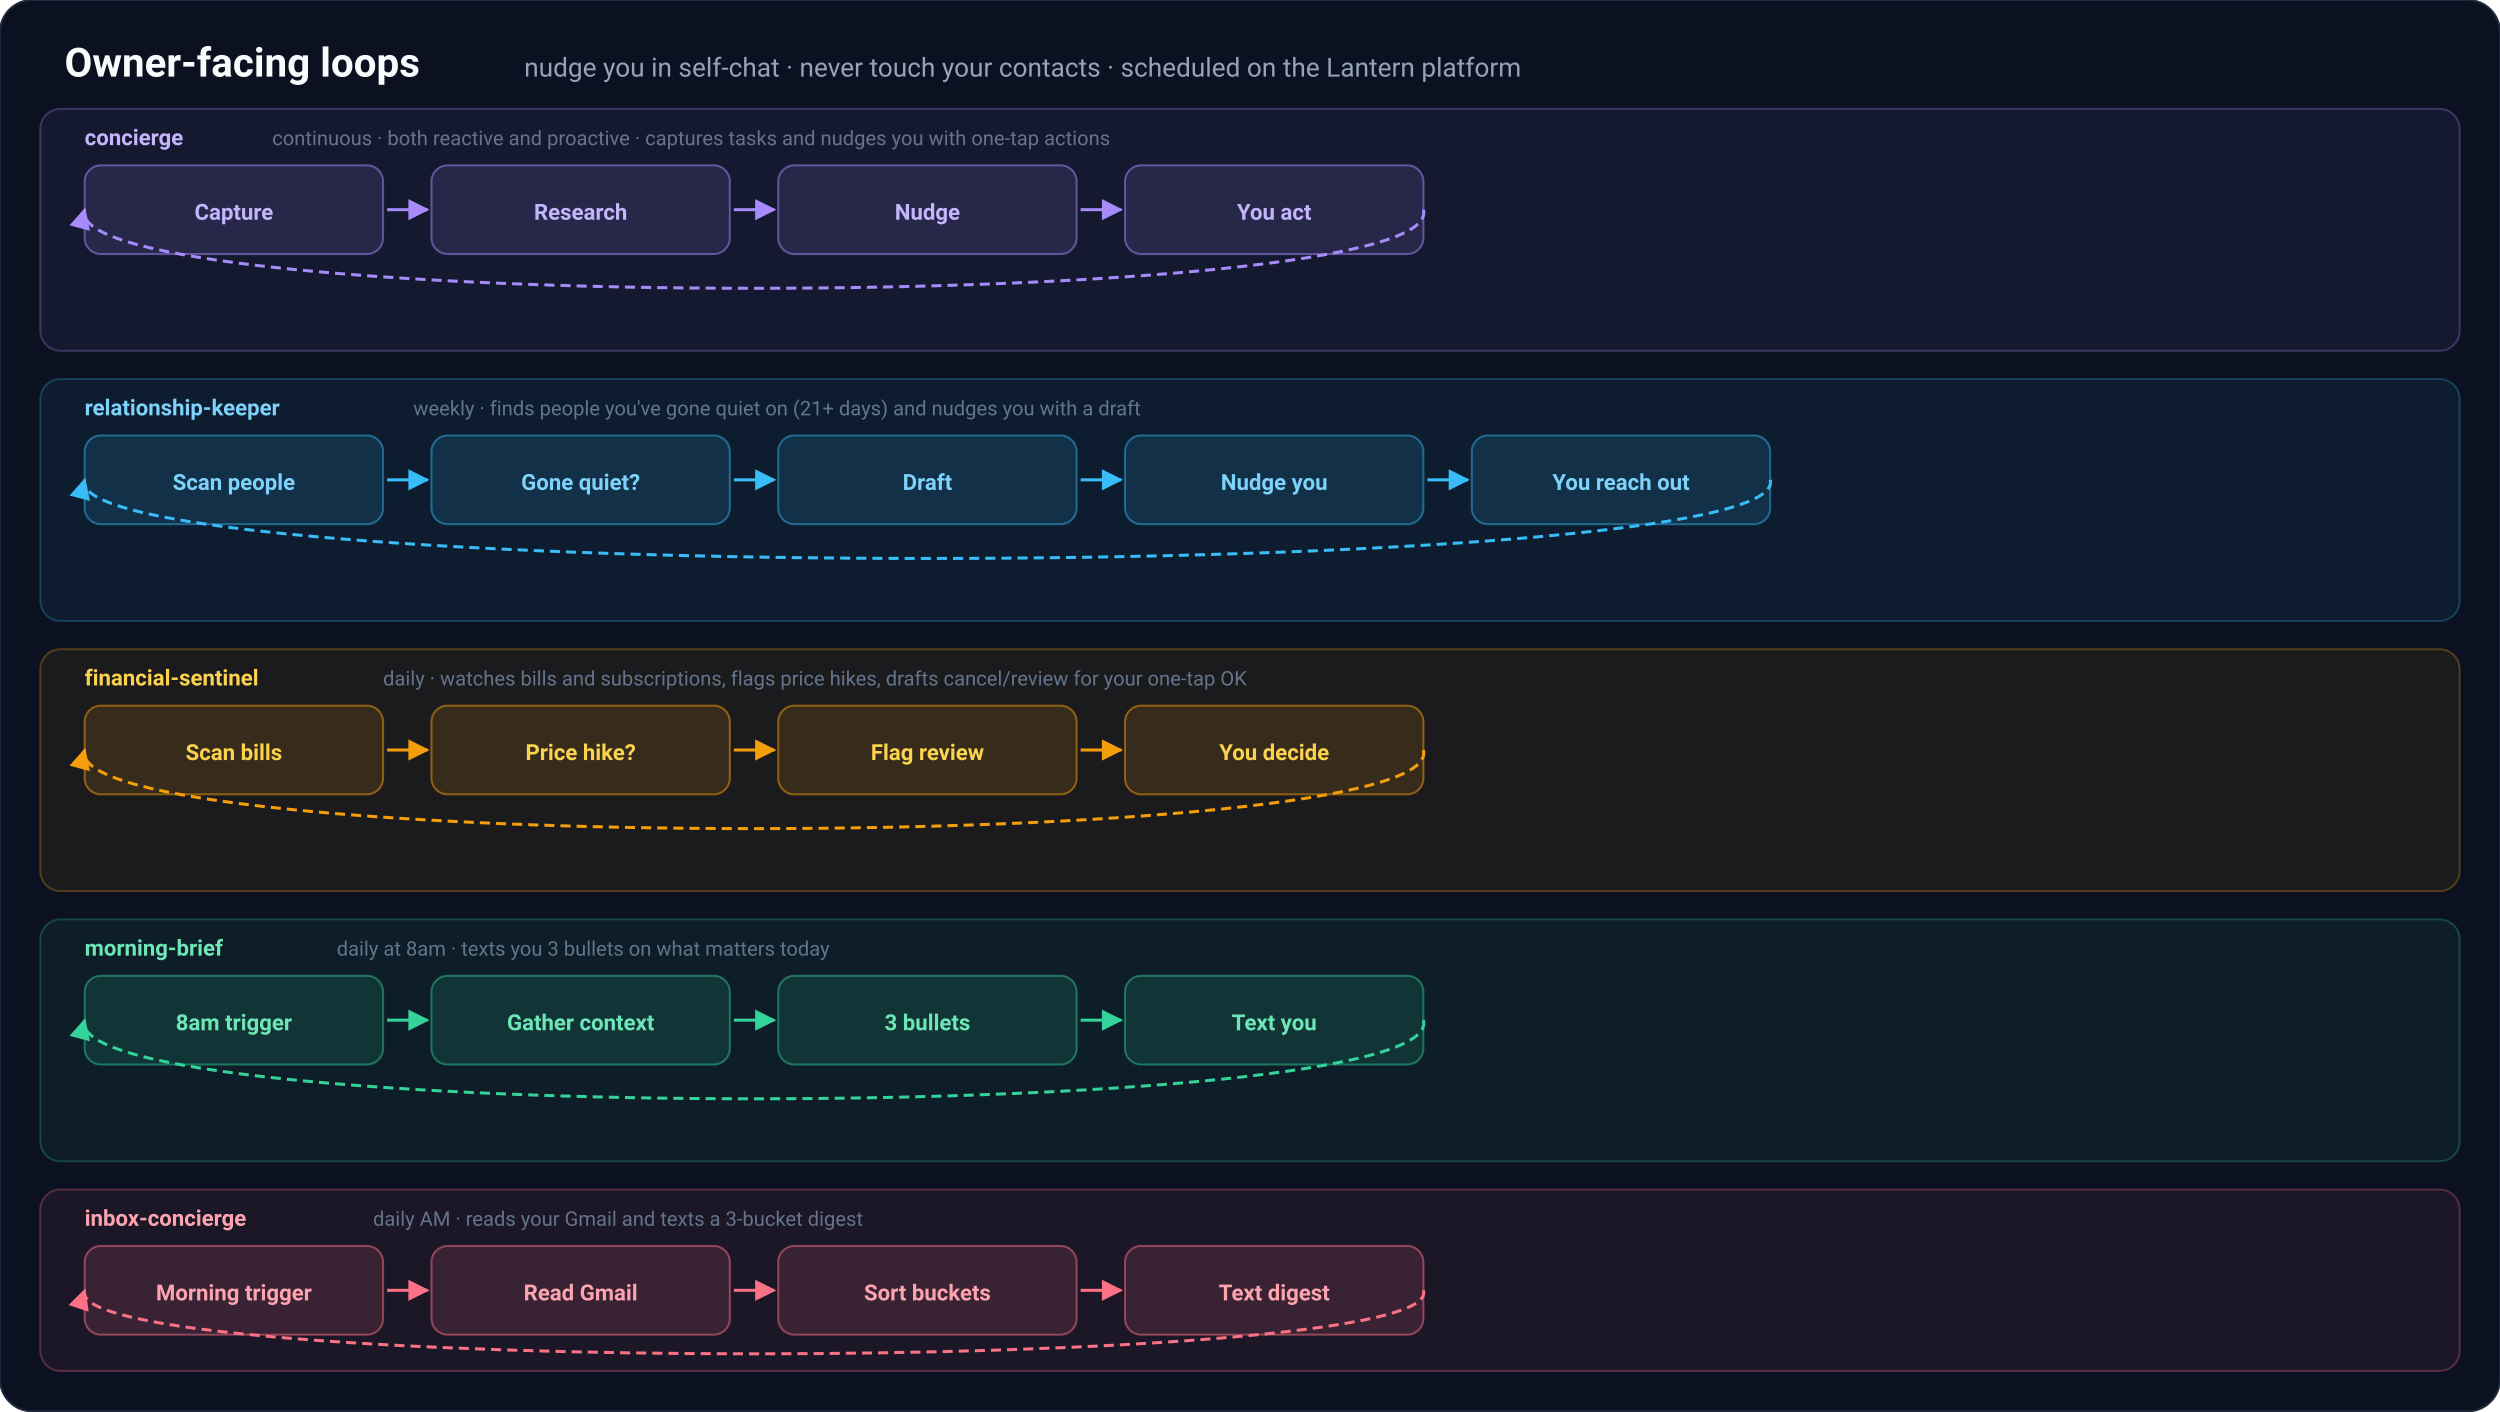
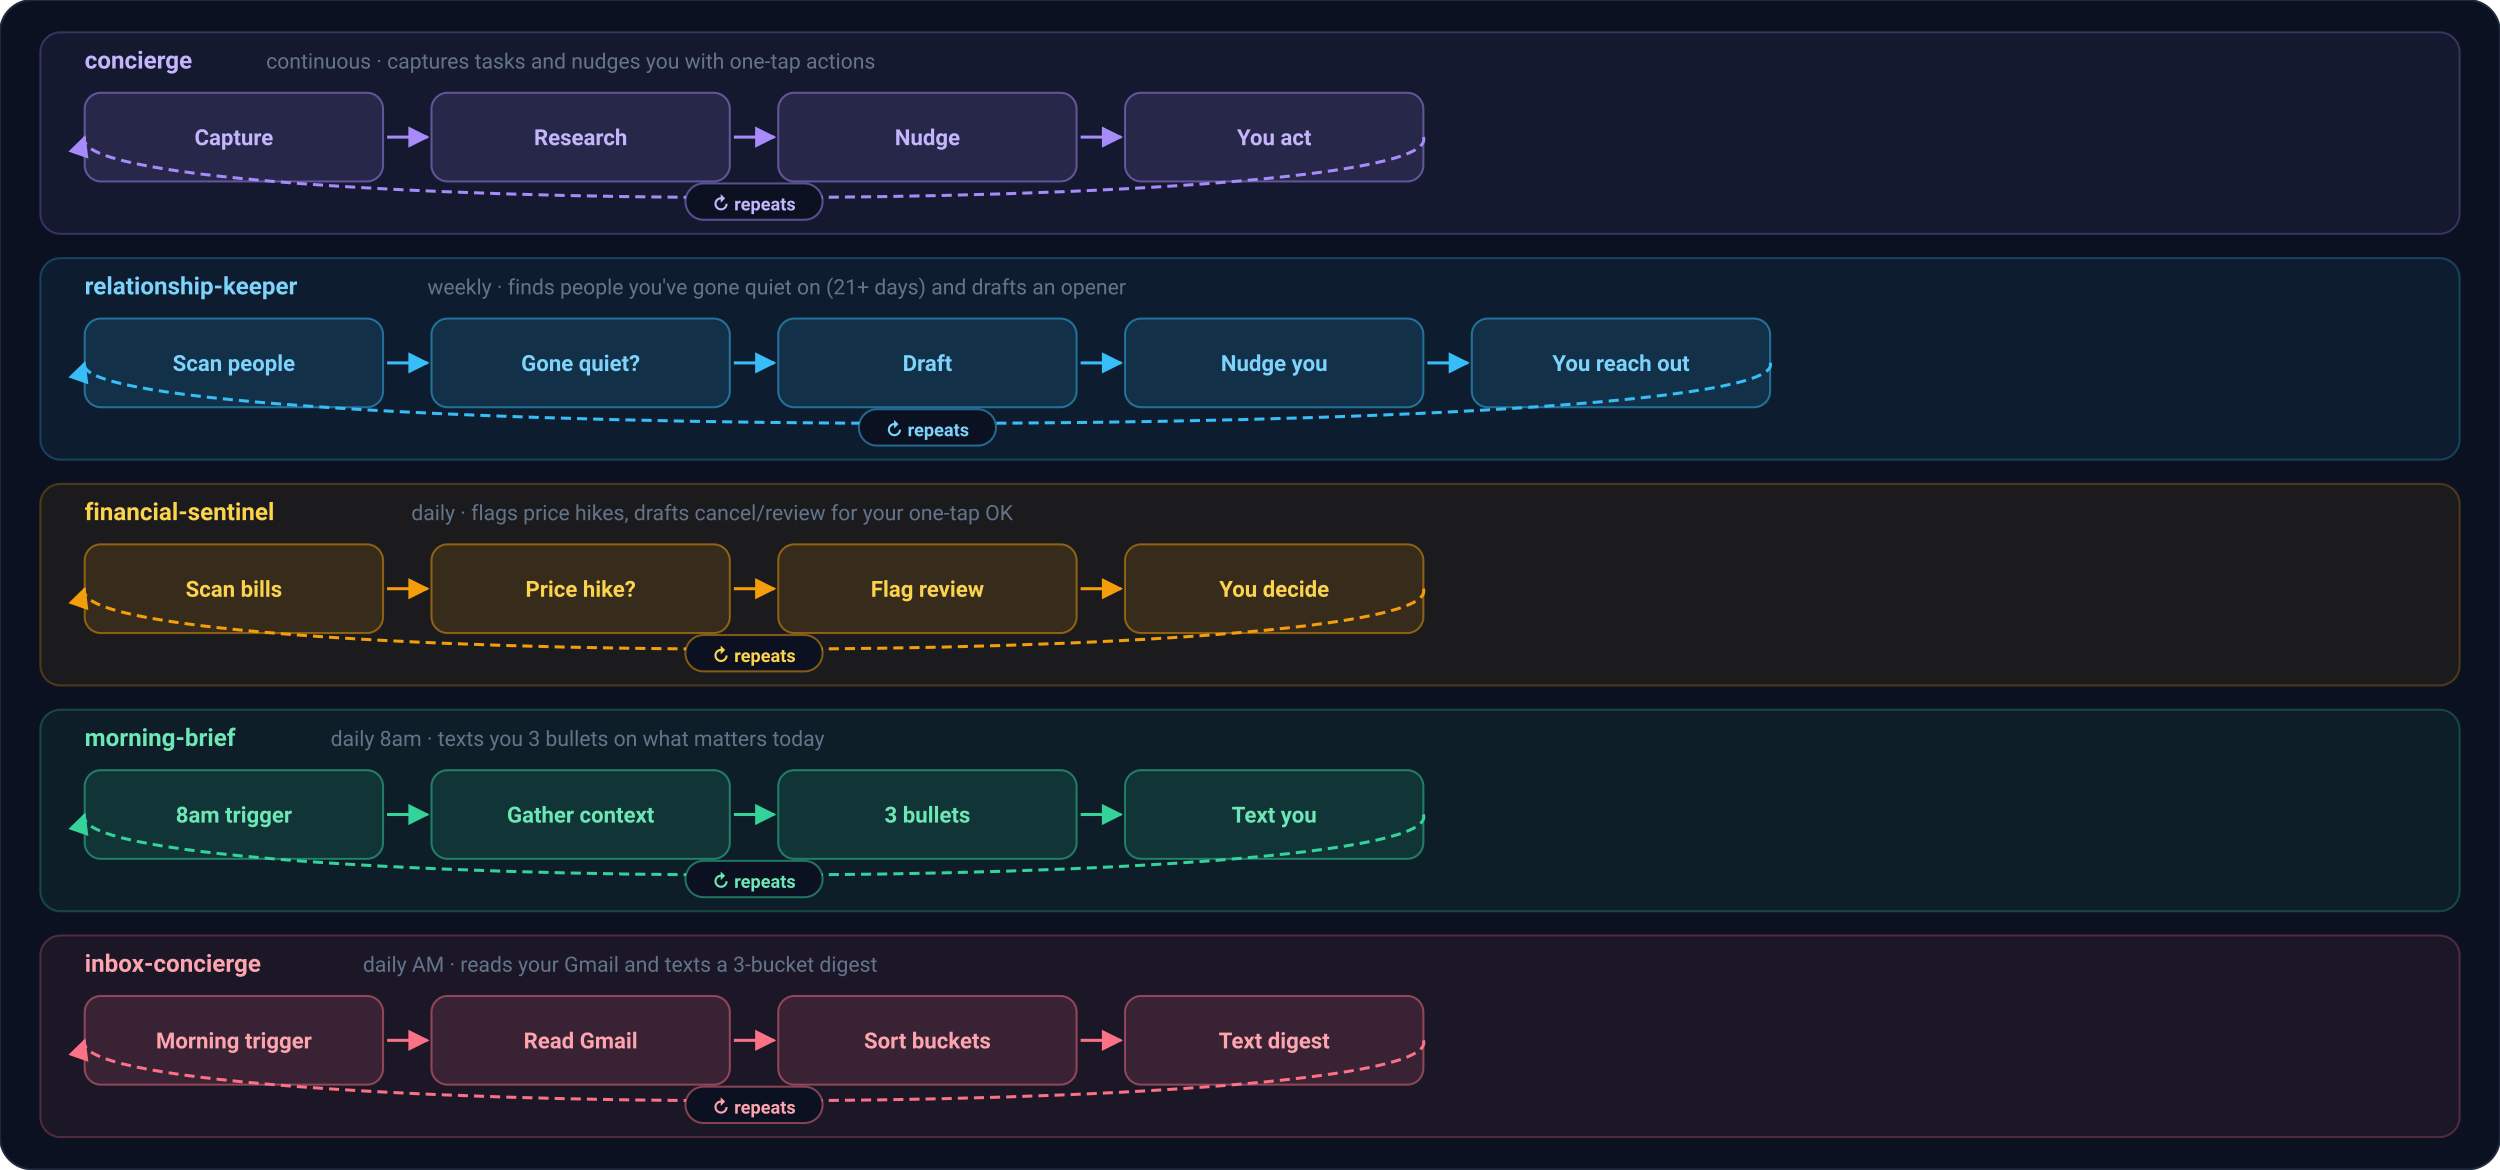
- <svg xmlns="http://www.w3.org/2000/svg" width="1240" height="700" viewBox="0 0 1240 700" font-family="ui-sans-serif, system-ui, -apple-system, Segoe UI, Roboto, Helvetica, Arial, sans-serif" role="img" aria-label="Owner-facing agent loops — concierge, relationship-keeper, financial-sentinel, morning-brief, inbox-concierge. Each loop nudges the owner in self-chat and never contacts anyone else.">
+ <svg xmlns="http://www.w3.org/2000/svg" width="1240" height="580" viewBox="0 0 1240 580" font-family="ui-sans-serif, system-ui, -apple-system, Segoe UI, Roboto, Helvetica, Arial, sans-serif" role="img" aria-label="Owner-facing agent loops — concierge, relationship-keeper, financial-sentinel, morning-brief, inbox-concierge. Each loop nudges the owner in self-chat and never contacts anyone else; each returns to its first step (repeats).">
  <defs>
    <marker id="mv" viewBox="0 0 10 10" refX="9" refY="5" markerWidth="7" markerHeight="7" orient="auto-start-reverse">
      <path d="M0 0 L10 5 L0 10 z" fill="#a78bfa" />
    </marker>
    <marker id="ms" viewBox="0 0 10 10" refX="9" refY="5" markerWidth="7" markerHeight="7" orient="auto-start-reverse">
      <path d="M0 0 L10 5 L0 10 z" fill="#38bdf8" />
    </marker>
    <marker id="ma" viewBox="0 0 10 10" refX="9" refY="5" markerWidth="7" markerHeight="7" orient="auto-start-reverse">
      <path d="M0 0 L10 5 L0 10 z" fill="#f59e0b" />
    </marker>
    <marker id="me" viewBox="0 0 10 10" refX="9" refY="5" markerWidth="7" markerHeight="7" orient="auto-start-reverse">
      <path d="M0 0 L10 5 L0 10 z" fill="#34d399" />
    </marker>
    <marker id="mr" viewBox="0 0 10 10" refX="9" refY="5" markerWidth="7" markerHeight="7" orient="auto-start-reverse">
      <path d="M0 0 L10 5 L0 10 z" fill="#fb7185" />
    </marker>
  </defs>
-   <rect width="1240" height="700" rx="16" fill="#0b1120" />
-   <rect width="1240" height="700" rx="16" fill="none" stroke="#1e293b" />
-   <text x="32" y="38" fill="#f8fafc" font-size="20" font-weight="700">Owner-facing loops</text>
-   <text x="260" y="38" fill="#94a3b8" font-size="13">nudge you in self-chat · never touch your contacts · scheduled on the Lantern platform</text>
-   <rect x="20" y="54" width="1200" height="120" rx="10" fill="#a78bfa" fill-opacity="0.07" stroke="#a78bfa" stroke-opacity="0.28" />
-   <text x="42" y="72" fill="#c4b5fd" font-size="11" font-weight="700">concierge</text>
-   <text x="135" y="72" fill="#64748b" font-size="10">continuous · both reactive and proactive · captures tasks and nudges you with one-tap actions</text>
-   <rect x="42" y="82" width="148" height="44" rx="8" fill="#a78bfa" fill-opacity="0.13" stroke="#a78bfa" stroke-opacity="0.5" />
-   <text x="116" y="109" fill="#c4b5fd" font-size="11" font-weight="600" text-anchor="middle">Capture</text>
-   <rect x="214" y="82" width="148" height="44" rx="8" fill="#a78bfa" fill-opacity="0.13" stroke="#a78bfa" stroke-opacity="0.5" />
-   <text x="288" y="109" fill="#c4b5fd" font-size="11" font-weight="600" text-anchor="middle">Research</text>
-   <rect x="386" y="82" width="148" height="44" rx="8" fill="#a78bfa" fill-opacity="0.13" stroke="#a78bfa" stroke-opacity="0.5" />
-   <text x="460" y="109" fill="#c4b5fd" font-size="11" font-weight="600" text-anchor="middle">Nudge</text>
-   <rect x="558" y="82" width="148" height="44" rx="8" fill="#a78bfa" fill-opacity="0.13" stroke="#a78bfa" stroke-opacity="0.5" />
-   <text x="632" y="109" fill="#c4b5fd" font-size="11" font-weight="600" text-anchor="middle">You act</text>
-   <line x1="192" y1="104" x2="212" y2="104" stroke="#a78bfa" stroke-width="1.5" marker-end="url(#mv)" />
-   <line x1="364" y1="104" x2="384" y2="104" stroke="#a78bfa" stroke-width="1.5" marker-end="url(#mv)" />
-   <line x1="536" y1="104" x2="556" y2="104" stroke="#a78bfa" stroke-width="1.5" marker-end="url(#mv)" />
-   <path d="M 706 104 C 720 156, 28 156, 42 104" fill="none" stroke="#a78bfa" stroke-width="1.5" stroke-dasharray="5,3" marker-end="url(#mv)" />
-   <rect x="20" y="188" width="1200" height="120" rx="10" fill="#38bdf8" fill-opacity="0.07" stroke="#38bdf8" stroke-opacity="0.25" />
-   <text x="42" y="206" fill="#7dd3fc" font-size="11" font-weight="700">relationship-keeper</text>
-   <text x="205" y="206" fill="#64748b" font-size="10">weekly · finds people you've gone quiet on (21+ days) and nudges you with a draft</text>
-   <rect x="42" y="216" width="148" height="44" rx="8" fill="#38bdf8" fill-opacity="0.13" stroke="#38bdf8" stroke-opacity="0.45" />
-   <text x="116" y="243" fill="#7dd3fc" font-size="11" font-weight="600" text-anchor="middle">Scan people</text>
-   <rect x="214" y="216" width="148" height="44" rx="8" fill="#38bdf8" fill-opacity="0.13" stroke="#38bdf8" stroke-opacity="0.45" />
-   <text x="288" y="243" fill="#7dd3fc" font-size="11" font-weight="600" text-anchor="middle">Gone quiet?</text>
-   <rect x="386" y="216" width="148" height="44" rx="8" fill="#38bdf8" fill-opacity="0.13" stroke="#38bdf8" stroke-opacity="0.45" />
-   <text x="460" y="243" fill="#7dd3fc" font-size="11" font-weight="600" text-anchor="middle">Draft</text>
-   <rect x="558" y="216" width="148" height="44" rx="8" fill="#38bdf8" fill-opacity="0.13" stroke="#38bdf8" stroke-opacity="0.45" />
-   <text x="632" y="243" fill="#7dd3fc" font-size="11" font-weight="600" text-anchor="middle">Nudge you</text>
-   <rect x="730" y="216" width="148" height="44" rx="8" fill="#38bdf8" fill-opacity="0.13" stroke="#38bdf8" stroke-opacity="0.45" />
-   <text x="804" y="243" fill="#7dd3fc" font-size="11" font-weight="600" text-anchor="middle">You reach out</text>
-   <line x1="192" y1="238" x2="212" y2="238" stroke="#38bdf8" stroke-width="1.5" marker-end="url(#ms)" />
-   <line x1="364" y1="238" x2="384" y2="238" stroke="#38bdf8" stroke-width="1.5" marker-end="url(#ms)" />
-   <line x1="536" y1="238" x2="556" y2="238" stroke="#38bdf8" stroke-width="1.5" marker-end="url(#ms)" />
-   <line x1="708" y1="238" x2="728" y2="238" stroke="#38bdf8" stroke-width="1.5" marker-end="url(#ms)" />
-   <path d="M 878 238 C 892 290, 28 290, 42 238" fill="none" stroke="#38bdf8" stroke-width="1.5" stroke-dasharray="5,3" marker-end="url(#ms)" />
-   <rect x="20" y="322" width="1200" height="120" rx="10" fill="#f59e0b" fill-opacity="0.07" stroke="#f59e0b" stroke-opacity="0.28" />
-   <text x="42" y="340" fill="#fcd34d" font-size="11" font-weight="700">financial-sentinel</text>
-   <text x="190" y="340" fill="#64748b" font-size="10">daily · watches bills and subscriptions, flags price hikes, drafts cancel/review for your one-tap OK</text>
-   <rect x="42" y="350" width="148" height="44" rx="8" fill="#f59e0b" fill-opacity="0.13" stroke="#f59e0b" stroke-opacity="0.5" />
-   <text x="116" y="377" fill="#fcd34d" font-size="11" font-weight="600" text-anchor="middle">Scan bills</text>
-   <rect x="214" y="350" width="148" height="44" rx="8" fill="#f59e0b" fill-opacity="0.13" stroke="#f59e0b" stroke-opacity="0.5" />
-   <text x="288" y="377" fill="#fcd34d" font-size="11" font-weight="600" text-anchor="middle">Price hike?</text>
-   <rect x="386" y="350" width="148" height="44" rx="8" fill="#f59e0b" fill-opacity="0.13" stroke="#f59e0b" stroke-opacity="0.5" />
-   <text x="460" y="377" fill="#fcd34d" font-size="11" font-weight="600" text-anchor="middle">Flag review</text>
-   <rect x="558" y="350" width="148" height="44" rx="8" fill="#f59e0b" fill-opacity="0.13" stroke="#f59e0b" stroke-opacity="0.5" />
-   <text x="632" y="377" fill="#fcd34d" font-size="11" font-weight="600" text-anchor="middle">You decide</text>
-   <line x1="192" y1="372" x2="212" y2="372" stroke="#f59e0b" stroke-width="1.5" marker-end="url(#ma)" />
-   <line x1="364" y1="372" x2="384" y2="372" stroke="#f59e0b" stroke-width="1.5" marker-end="url(#ma)" />
-   <line x1="536" y1="372" x2="556" y2="372" stroke="#f59e0b" stroke-width="1.5" marker-end="url(#ma)" />
-   <path d="M 706 372 C 720 424, 28 424, 42 372" fill="none" stroke="#f59e0b" stroke-width="1.5" stroke-dasharray="5,3" marker-end="url(#ma)" />
-   <rect x="20" y="456" width="1200" height="120" rx="10" fill="#34d399" fill-opacity="0.07" stroke="#34d399" stroke-opacity="0.25" />
-   <text x="42" y="474" fill="#6ee7b7" font-size="11" font-weight="700">morning-brief</text>
-   <text x="167" y="474" fill="#64748b" font-size="10">daily at 8am · texts you 3 bullets on what matters today</text>
-   <rect x="42" y="484" width="148" height="44" rx="8" fill="#34d399" fill-opacity="0.13" stroke="#34d399" stroke-opacity="0.45" />
-   <text x="116" y="511" fill="#6ee7b7" font-size="11" font-weight="600" text-anchor="middle">8am trigger</text>
-   <rect x="214" y="484" width="148" height="44" rx="8" fill="#34d399" fill-opacity="0.13" stroke="#34d399" stroke-opacity="0.45" />
-   <text x="288" y="511" fill="#6ee7b7" font-size="11" font-weight="600" text-anchor="middle">Gather context</text>
-   <rect x="386" y="484" width="148" height="44" rx="8" fill="#34d399" fill-opacity="0.13" stroke="#34d399" stroke-opacity="0.45" />
-   <text x="460" y="511" fill="#6ee7b7" font-size="11" font-weight="600" text-anchor="middle">3 bullets</text>
-   <rect x="558" y="484" width="148" height="44" rx="8" fill="#34d399" fill-opacity="0.13" stroke="#34d399" stroke-opacity="0.45" />
-   <text x="632" y="511" fill="#6ee7b7" font-size="11" font-weight="600" text-anchor="middle">Text you</text>
-   <line x1="192" y1="506" x2="212" y2="506" stroke="#34d399" stroke-width="1.5" marker-end="url(#me)" />
-   <line x1="364" y1="506" x2="384" y2="506" stroke="#34d399" stroke-width="1.5" marker-end="url(#me)" />
-   <line x1="536" y1="506" x2="556" y2="506" stroke="#34d399" stroke-width="1.5" marker-end="url(#me)" />
-   <path d="M 706 506 C 720 558, 28 558, 42 506" fill="none" stroke="#34d399" stroke-width="1.5" stroke-dasharray="5,3" marker-end="url(#me)" />
-   <rect x="20" y="590" width="1200" height="90" rx="10" fill="#fb7185" fill-opacity="0.07" stroke="#fb7185" stroke-opacity="0.28" />
-   <text x="42" y="608" fill="#fda4af" font-size="11" font-weight="700">inbox-concierge</text>
-   <text x="185" y="608" fill="#64748b" font-size="10">daily AM · reads your Gmail and texts a 3-bucket digest</text>
-   <rect x="42" y="618" width="148" height="44" rx="8" fill="#fb7185" fill-opacity="0.13" stroke="#fb7185" stroke-opacity="0.5" />
-   <text x="116" y="645" fill="#fda4af" font-size="11" font-weight="600" text-anchor="middle">Morning trigger</text>
-   <rect x="214" y="618" width="148" height="44" rx="8" fill="#fb7185" fill-opacity="0.13" stroke="#fb7185" stroke-opacity="0.5" />
-   <text x="288" y="645" fill="#fda4af" font-size="11" font-weight="600" text-anchor="middle">Read Gmail</text>
-   <rect x="386" y="618" width="148" height="44" rx="8" fill="#fb7185" fill-opacity="0.13" stroke="#fb7185" stroke-opacity="0.5" />
-   <text x="460" y="645" fill="#fda4af" font-size="11" font-weight="600" text-anchor="middle">Sort buckets</text>
-   <rect x="558" y="618" width="148" height="44" rx="8" fill="#fb7185" fill-opacity="0.13" stroke="#fb7185" stroke-opacity="0.5" />
-   <text x="632" y="645" fill="#fda4af" font-size="11" font-weight="600" text-anchor="middle">Text digest</text>
-   <line x1="192" y1="640" x2="212" y2="640" stroke="#fb7185" stroke-width="1.5" marker-end="url(#mr)" />
-   <line x1="364" y1="640" x2="384" y2="640" stroke="#fb7185" stroke-width="1.5" marker-end="url(#mr)" />
-   <line x1="536" y1="640" x2="556" y2="640" stroke="#fb7185" stroke-width="1.5" marker-end="url(#mr)" />
-   <path d="M 706 640 C 720 682, 28 682, 42 640" fill="none" stroke="#fb7185" stroke-width="1.5" stroke-dasharray="5,3" marker-end="url(#mr)" />
+   <rect width="1240" height="580" rx="16" fill="#0b1120" />
+   <rect width="1240" height="580" rx="16" fill="none" stroke="#1e293b" />
+   <rect x="20" y="16" width="1200" height="100" rx="10" fill="#a78bfa" fill-opacity="0.07" stroke="#a78bfa" stroke-opacity="0.26" />
+   <text x="42" y="34" fill="#c4b5fd" font-size="12" font-weight="700">concierge</text>
+   <text x="132" y="34" fill="#64748b" font-size="10.5">continuous · captures tasks and nudges you with one-tap actions</text>
+   <rect x="42" y="46" width="148" height="44" rx="8" fill="#a78bfa" fill-opacity="0.13" stroke="#a78bfa" stroke-opacity="0.5" />
+   <text x="116" y="72" fill="#c4b5fd" font-size="11" font-weight="600" text-anchor="middle">Capture</text>
+   <rect x="214" y="46" width="148" height="44" rx="8" fill="#a78bfa" fill-opacity="0.13" stroke="#a78bfa" stroke-opacity="0.5" />
+   <text x="288" y="72" fill="#c4b5fd" font-size="11" font-weight="600" text-anchor="middle">Research</text>
+   <rect x="386" y="46" width="148" height="44" rx="8" fill="#a78bfa" fill-opacity="0.13" stroke="#a78bfa" stroke-opacity="0.5" />
+   <text x="460" y="72" fill="#c4b5fd" font-size="11" font-weight="600" text-anchor="middle">Nudge</text>
+   <rect x="558" y="46" width="148" height="44" rx="8" fill="#a78bfa" fill-opacity="0.13" stroke="#a78bfa" stroke-opacity="0.5" />
+   <text x="632" y="72" fill="#c4b5fd" font-size="11" font-weight="600" text-anchor="middle">You act</text>
+   <line x1="192" y1="68" x2="212" y2="68" stroke="#a78bfa" stroke-width="1.5" marker-end="url(#mv)" />
+   <line x1="364" y1="68" x2="384" y2="68" stroke="#a78bfa" stroke-width="1.5" marker-end="url(#mv)" />
+   <line x1="536" y1="68" x2="556" y2="68" stroke="#a78bfa" stroke-width="1.5" marker-end="url(#mv)" />
+   <path d="M 706 68 C 720 108, 28 108, 42 68" fill="none" stroke="#a78bfa" stroke-width="1.5" stroke-dasharray="5,3" marker-end="url(#mv)" />
+   <rect x="340" y="91" width="68" height="18" rx="9" fill="#0b1120" stroke="#a78bfa" stroke-opacity="0.5" />
+   <text x="374" y="101" fill="#c4b5fd" font-size="9" font-weight="700" text-anchor="middle" dominant-baseline="middle">↻ repeats</text>
+   <rect x="20" y="128" width="1200" height="100" rx="10" fill="#38bdf8" fill-opacity="0.07" stroke="#38bdf8" stroke-opacity="0.26" />
+   <text x="42" y="146" fill="#7dd3fc" font-size="12" font-weight="700">relationship-keeper</text>
+   <text x="212" y="146" fill="#64748b" font-size="10.5">weekly · finds people you've gone quiet on (21+ days) and drafts an opener</text>
+   <rect x="42" y="158" width="148" height="44" rx="8" fill="#38bdf8" fill-opacity="0.13" stroke="#38bdf8" stroke-opacity="0.5" />
+   <text x="116" y="184" fill="#7dd3fc" font-size="11" font-weight="600" text-anchor="middle">Scan people</text>
+   <rect x="214" y="158" width="148" height="44" rx="8" fill="#38bdf8" fill-opacity="0.13" stroke="#38bdf8" stroke-opacity="0.5" />
+   <text x="288" y="184" fill="#7dd3fc" font-size="11" font-weight="600" text-anchor="middle">Gone quiet?</text>
+   <rect x="386" y="158" width="148" height="44" rx="8" fill="#38bdf8" fill-opacity="0.13" stroke="#38bdf8" stroke-opacity="0.5" />
+   <text x="460" y="184" fill="#7dd3fc" font-size="11" font-weight="600" text-anchor="middle">Draft</text>
+   <rect x="558" y="158" width="148" height="44" rx="8" fill="#38bdf8" fill-opacity="0.13" stroke="#38bdf8" stroke-opacity="0.5" />
+   <text x="632" y="184" fill="#7dd3fc" font-size="11" font-weight="600" text-anchor="middle">Nudge you</text>
+   <rect x="730" y="158" width="148" height="44" rx="8" fill="#38bdf8" fill-opacity="0.13" stroke="#38bdf8" stroke-opacity="0.5" />
+   <text x="804" y="184" fill="#7dd3fc" font-size="11" font-weight="600" text-anchor="middle">You reach out</text>
+   <line x1="192" y1="180" x2="212" y2="180" stroke="#38bdf8" stroke-width="1.5" marker-end="url(#ms)" />
+   <line x1="364" y1="180" x2="384" y2="180" stroke="#38bdf8" stroke-width="1.5" marker-end="url(#ms)" />
+   <line x1="536" y1="180" x2="556" y2="180" stroke="#38bdf8" stroke-width="1.5" marker-end="url(#ms)" />
+   <line x1="708" y1="180" x2="728" y2="180" stroke="#38bdf8" stroke-width="1.5" marker-end="url(#ms)" />
+   <path d="M 878 180 C 892 220, 28 220, 42 180" fill="none" stroke="#38bdf8" stroke-width="1.5" stroke-dasharray="5,3" marker-end="url(#ms)" />
+   <rect x="426" y="203" width="68" height="18" rx="9" fill="#0b1120" stroke="#38bdf8" stroke-opacity="0.5" />
+   <text x="460" y="213" fill="#7dd3fc" font-size="9" font-weight="700" text-anchor="middle" dominant-baseline="middle">↻ repeats</text>
+   <rect x="20" y="240" width="1200" height="100" rx="10" fill="#f59e0b" fill-opacity="0.07" stroke="#f59e0b" stroke-opacity="0.26" />
+   <text x="42" y="258" fill="#fcd34d" font-size="12" font-weight="700">financial-sentinel</text>
+   <text x="204" y="258" fill="#64748b" font-size="10.5">daily · flags price hikes, drafts cancel/review for your one-tap OK</text>
+   <rect x="42" y="270" width="148" height="44" rx="8" fill="#f59e0b" fill-opacity="0.13" stroke="#f59e0b" stroke-opacity="0.5" />
+   <text x="116" y="296" fill="#fcd34d" font-size="11" font-weight="600" text-anchor="middle">Scan bills</text>
+   <rect x="214" y="270" width="148" height="44" rx="8" fill="#f59e0b" fill-opacity="0.13" stroke="#f59e0b" stroke-opacity="0.5" />
+   <text x="288" y="296" fill="#fcd34d" font-size="11" font-weight="600" text-anchor="middle">Price hike?</text>
+   <rect x="386" y="270" width="148" height="44" rx="8" fill="#f59e0b" fill-opacity="0.13" stroke="#f59e0b" stroke-opacity="0.5" />
+   <text x="460" y="296" fill="#fcd34d" font-size="11" font-weight="600" text-anchor="middle">Flag review</text>
+   <rect x="558" y="270" width="148" height="44" rx="8" fill="#f59e0b" fill-opacity="0.13" stroke="#f59e0b" stroke-opacity="0.5" />
+   <text x="632" y="296" fill="#fcd34d" font-size="11" font-weight="600" text-anchor="middle">You decide</text>
+   <line x1="192" y1="292" x2="212" y2="292" stroke="#f59e0b" stroke-width="1.5" marker-end="url(#ma)" />
+   <line x1="364" y1="292" x2="384" y2="292" stroke="#f59e0b" stroke-width="1.5" marker-end="url(#ma)" />
+   <line x1="536" y1="292" x2="556" y2="292" stroke="#f59e0b" stroke-width="1.5" marker-end="url(#ma)" />
+   <path d="M 706 292 C 720 332, 28 332, 42 292" fill="none" stroke="#f59e0b" stroke-width="1.5" stroke-dasharray="5,3" marker-end="url(#ma)" />
+   <rect x="340" y="315" width="68" height="18" rx="9" fill="#0b1120" stroke="#f59e0b" stroke-opacity="0.5" />
+   <text x="374" y="325" fill="#fcd34d" font-size="9" font-weight="700" text-anchor="middle" dominant-baseline="middle">↻ repeats</text>
+   <rect x="20" y="352" width="1200" height="100" rx="10" fill="#34d399" fill-opacity="0.07" stroke="#34d399" stroke-opacity="0.26" />
+   <text x="42" y="370" fill="#6ee7b7" font-size="12" font-weight="700">morning-brief</text>
+   <text x="164" y="370" fill="#64748b" font-size="10.5">daily 8am · texts you 3 bullets on what matters today</text>
+   <rect x="42" y="382" width="148" height="44" rx="8" fill="#34d399" fill-opacity="0.13" stroke="#34d399" stroke-opacity="0.5" />
+   <text x="116" y="408" fill="#6ee7b7" font-size="11" font-weight="600" text-anchor="middle">8am trigger</text>
+   <rect x="214" y="382" width="148" height="44" rx="8" fill="#34d399" fill-opacity="0.13" stroke="#34d399" stroke-opacity="0.5" />
+   <text x="288" y="408" fill="#6ee7b7" font-size="11" font-weight="600" text-anchor="middle">Gather context</text>
+   <rect x="386" y="382" width="148" height="44" rx="8" fill="#34d399" fill-opacity="0.13" stroke="#34d399" stroke-opacity="0.5" />
+   <text x="460" y="408" fill="#6ee7b7" font-size="11" font-weight="600" text-anchor="middle">3 bullets</text>
+   <rect x="558" y="382" width="148" height="44" rx="8" fill="#34d399" fill-opacity="0.13" stroke="#34d399" stroke-opacity="0.5" />
+   <text x="632" y="408" fill="#6ee7b7" font-size="11" font-weight="600" text-anchor="middle">Text you</text>
+   <line x1="192" y1="404" x2="212" y2="404" stroke="#34d399" stroke-width="1.5" marker-end="url(#me)" />
+   <line x1="364" y1="404" x2="384" y2="404" stroke="#34d399" stroke-width="1.5" marker-end="url(#me)" />
+   <line x1="536" y1="404" x2="556" y2="404" stroke="#34d399" stroke-width="1.5" marker-end="url(#me)" />
+   <path d="M 706 404 C 720 444, 28 444, 42 404" fill="none" stroke="#34d399" stroke-width="1.5" stroke-dasharray="5,3" marker-end="url(#me)" />
+   <rect x="340" y="427" width="68" height="18" rx="9" fill="#0b1120" stroke="#34d399" stroke-opacity="0.5" />
+   <text x="374" y="437" fill="#6ee7b7" font-size="9" font-weight="700" text-anchor="middle" dominant-baseline="middle">↻ repeats</text>
+   <rect x="20" y="464" width="1200" height="100" rx="10" fill="#fb7185" fill-opacity="0.07" stroke="#fb7185" stroke-opacity="0.26" />
+   <text x="42" y="482" fill="#fda4af" font-size="12" font-weight="700">inbox-concierge</text>
+   <text x="180" y="482" fill="#64748b" font-size="10.5">daily AM · reads your Gmail and texts a 3-bucket digest</text>
+   <rect x="42" y="494" width="148" height="44" rx="8" fill="#fb7185" fill-opacity="0.13" stroke="#fb7185" stroke-opacity="0.5" />
+   <text x="116" y="520" fill="#fda4af" font-size="11" font-weight="600" text-anchor="middle">Morning trigger</text>
+   <rect x="214" y="494" width="148" height="44" rx="8" fill="#fb7185" fill-opacity="0.13" stroke="#fb7185" stroke-opacity="0.5" />
+   <text x="288" y="520" fill="#fda4af" font-size="11" font-weight="600" text-anchor="middle">Read Gmail</text>
+   <rect x="386" y="494" width="148" height="44" rx="8" fill="#fb7185" fill-opacity="0.13" stroke="#fb7185" stroke-opacity="0.5" />
+   <text x="460" y="520" fill="#fda4af" font-size="11" font-weight="600" text-anchor="middle">Sort buckets</text>
+   <rect x="558" y="494" width="148" height="44" rx="8" fill="#fb7185" fill-opacity="0.13" stroke="#fb7185" stroke-opacity="0.5" />
+   <text x="632" y="520" fill="#fda4af" font-size="11" font-weight="600" text-anchor="middle">Text digest</text>
+   <line x1="192" y1="516" x2="212" y2="516" stroke="#fb7185" stroke-width="1.5" marker-end="url(#mr)" />
+   <line x1="364" y1="516" x2="384" y2="516" stroke="#fb7185" stroke-width="1.5" marker-end="url(#mr)" />
+   <line x1="536" y1="516" x2="556" y2="516" stroke="#fb7185" stroke-width="1.5" marker-end="url(#mr)" />
+   <path d="M 706 516 C 720 556, 28 556, 42 516" fill="none" stroke="#fb7185" stroke-width="1.5" stroke-dasharray="5,3" marker-end="url(#mr)" />
+   <rect x="340" y="539" width="68" height="18" rx="9" fill="#0b1120" stroke="#fb7185" stroke-opacity="0.5" />
+   <text x="374" y="549" fill="#fda4af" font-size="9" font-weight="700" text-anchor="middle" dominant-baseline="middle">↻ repeats</text>
</svg>
